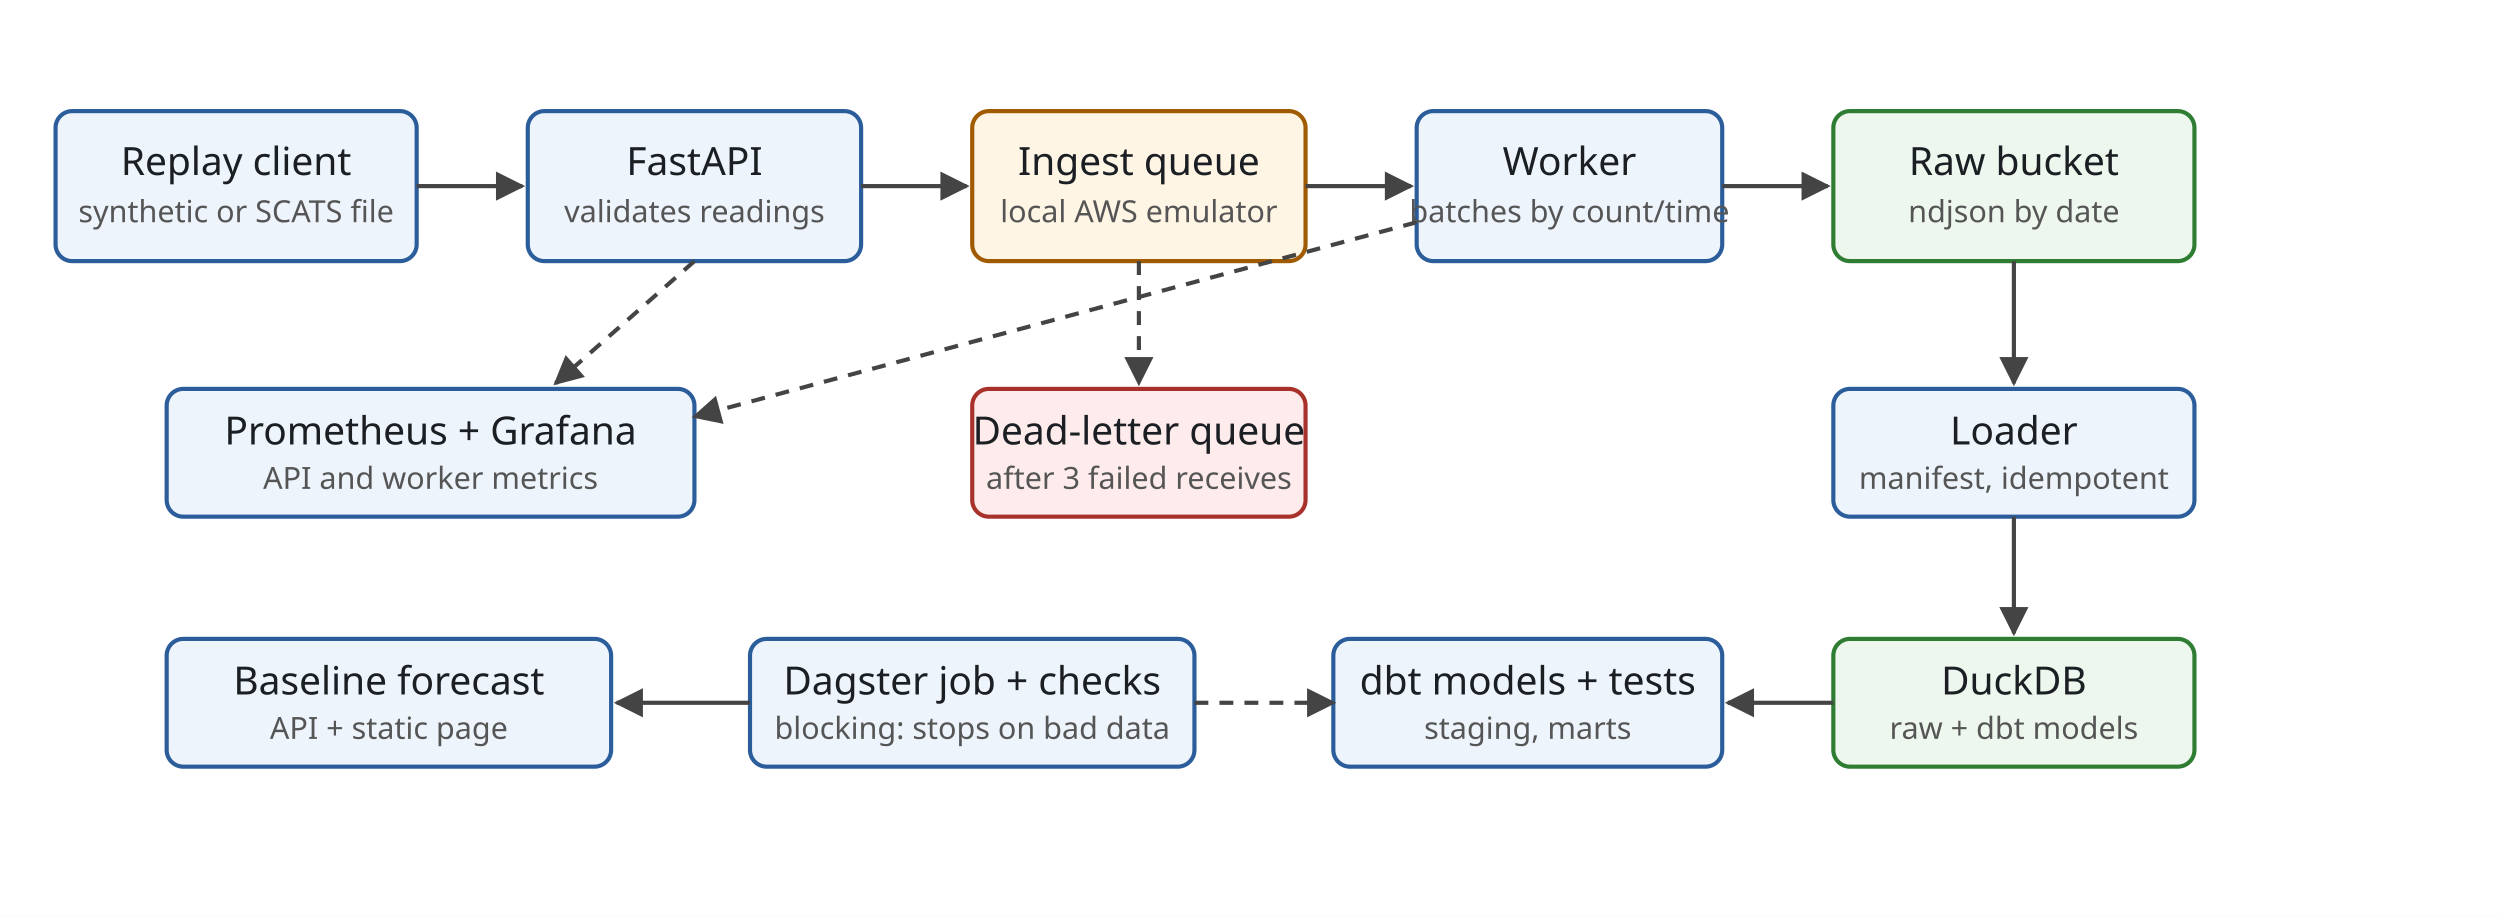
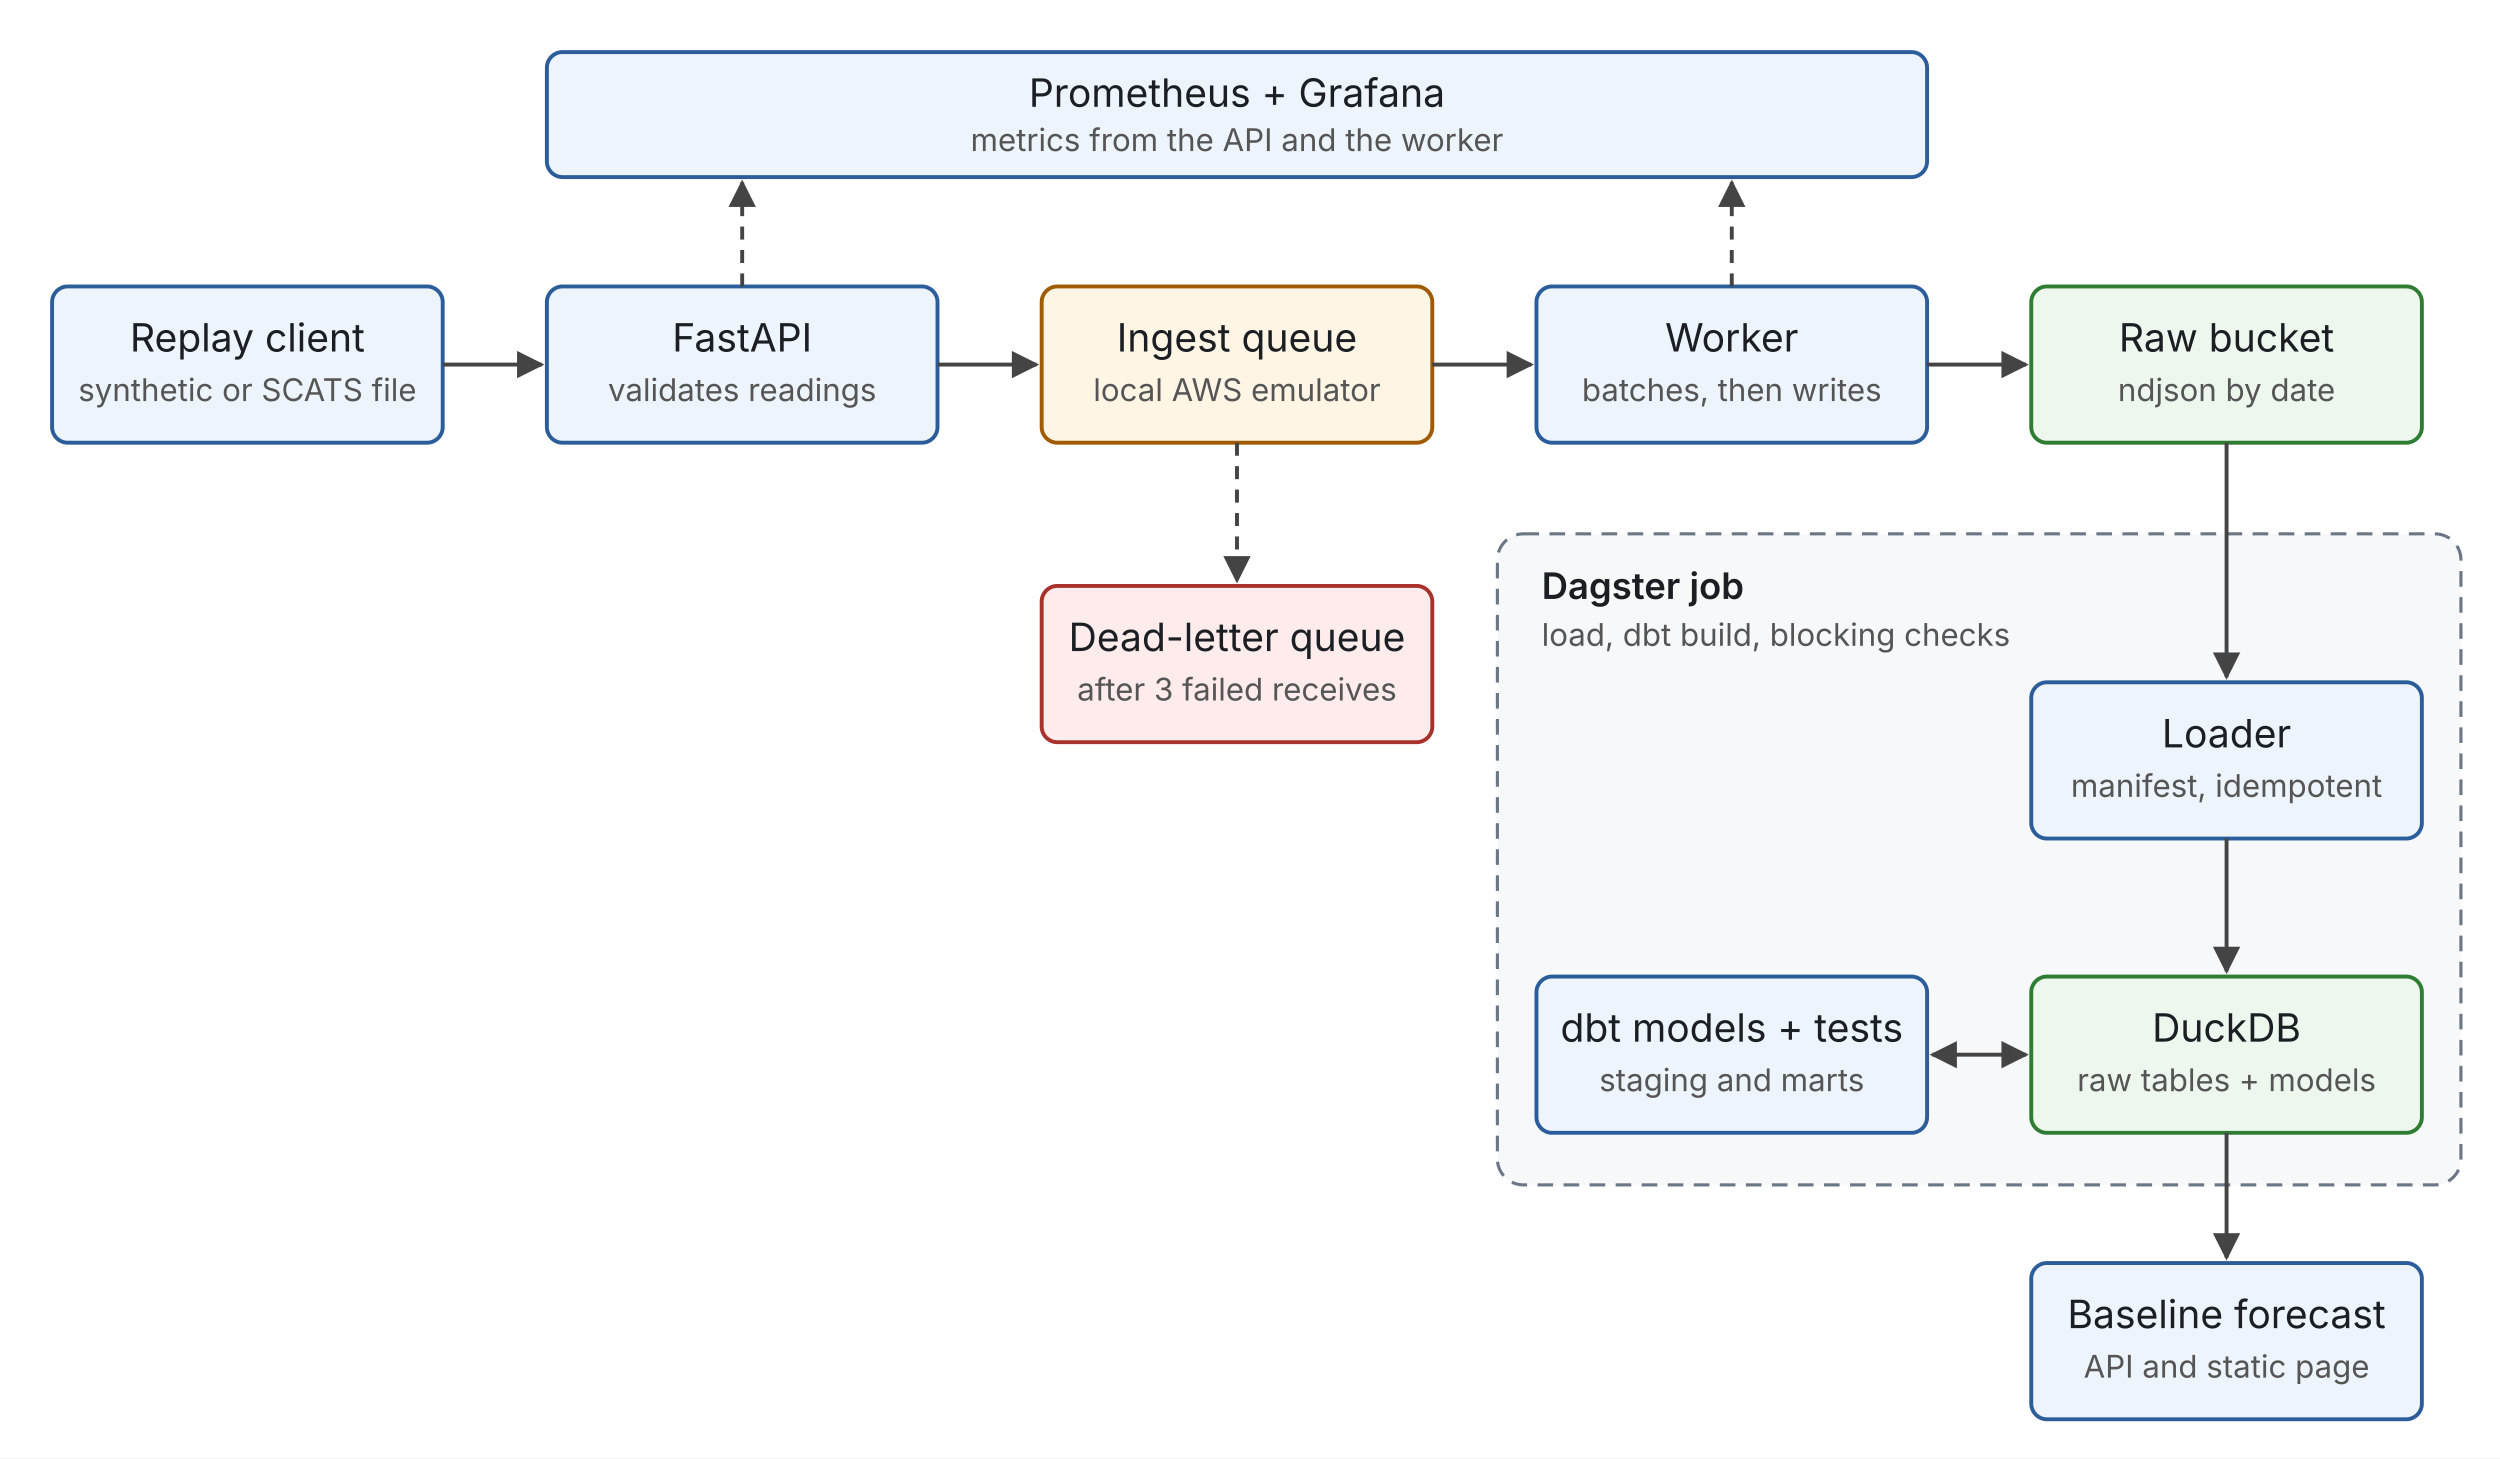
- <svg xmlns="http://www.w3.org/2000/svg" viewBox="0 0 900 330" role="img" aria-labelledby="t d">
+ <svg xmlns="http://www.w3.org/2000/svg" viewBox="0 0 960 560" role="img" aria-labelledby="t d">
  <defs>
    <marker id="a" viewBox="0 0 10 10" refX="9" refY="5" markerWidth="7" markerHeight="7" orient="auto-start-reverse">
      <path d="M0,0 L10,5 L0,10 z" fill="#444" />
    </marker>
    <style>
-       .b { fill:#eef4fb; stroke:#2b5d9b; stroke-width:1.5; rx:6; }
-       .q { fill:#fff5e5; stroke:#a05a00; stroke-width:1.5; rx:6; }
-       .d { fill:#fdeceb; stroke:#a8322b; stroke-width:1.5; rx:6; }
-       .o { fill:#eef7ee; stroke:#2f7d32; stroke-width:1.5; rx:6; }
-       text { font: 14px system-ui, sans-serif; fill:#1b1f23; }
-       .s { font-size: 11px; fill:#555; }
-       line, path.l { stroke:#444; stroke-width:1.5; fill:none; marker-end:url(#a); }
+       .b { fill:#eef4fb; stroke:#2b5d9b; stroke-width:1.5; }
+       .q { fill:#fff5e5; stroke:#a05a00; stroke-width:1.5; }
+       .d { fill:#fdeceb; stroke:#a8322b; stroke-width:1.5; }
+       .o { fill:#eef7ee; stroke:#2f7d32; stroke-width:1.5; }
+       .frame { fill:#f7f8fa; stroke:#6b7785; stroke-width:1.2; stroke-dasharray:6 4; }
+       text { font: 15px system-ui, -apple-system, "Segoe UI", sans-serif; fill:#1b1f23; text-anchor:middle; }
+       .s { font-size: 12px; fill:#555; }
+       .h { font-size: 14px; font-weight:600; text-anchor:start; }
+       .hs { font-size: 12px; fill:#555; text-anchor:start; }
+       .l { stroke:#444; stroke-width:1.5; fill:none; marker-end:url(#a); }
+       .both { marker-start:url(#a); }
      .dash { stroke-dasharray:5 4; }
    </style>
  </defs>
-   <rect width="900" height="330" fill="#ffffff" />
-   <rect class="b" x="20" y="40" width="130" height="54" />
-   <text x="85" y="63" text-anchor="middle">Replay client</text>
-   <text class="s" x="85" y="80" text-anchor="middle">synthetic or SCATS file</text>
-   <rect class="b" x="190" y="40" width="120" height="54" />
-   <text x="250" y="63" text-anchor="middle">FastAPI</text>
-   <text class="s" x="250" y="80" text-anchor="middle">validates readings</text>
-   <rect class="q" x="350" y="40" width="120" height="54" />
-   <text x="410" y="63" text-anchor="middle">Ingest queue</text>
-   <text class="s" x="410" y="80" text-anchor="middle">local AWS emulator</text>
-   <rect class="b" x="510" y="40" width="110" height="54" />
-   <text x="565" y="63" text-anchor="middle">Worker</text>
-   <text class="s" x="565" y="80" text-anchor="middle">batches by count/time</text>
-   <rect class="o" x="660" y="40" width="130" height="54" />
-   <text x="725" y="63" text-anchor="middle">Raw bucket</text>
-   <text class="s" x="725" y="80" text-anchor="middle">ndjson by date</text>
-   <rect class="d" x="350" y="140" width="120" height="46" />
-   <text x="410" y="160" text-anchor="middle">Dead-letter queue</text>
-   <text class="s" x="410" y="176" text-anchor="middle">after 3 failed receives</text>
-   <rect class="b" x="660" y="140" width="130" height="46" />
-   <text x="725" y="160" text-anchor="middle">Loader</text>
-   <text class="s" x="725" y="176" text-anchor="middle">manifest, idempotent</text>
-   <rect class="o" x="660" y="230" width="130" height="46" />
-   <text x="725" y="250" text-anchor="middle">DuckDB</text>
-   <text class="s" x="725" y="266" text-anchor="middle">raw + dbt models</text>
-   <rect class="b" x="480" y="230" width="140" height="46" />
-   <text x="550" y="250" text-anchor="middle">dbt models + tests</text>
-   <text class="s" x="550" y="266" text-anchor="middle">staging, marts</text>
-   <rect class="b" x="270" y="230" width="160" height="46" />
-   <text x="350" y="250" text-anchor="middle">Dagster job + checks</text>
-   <text class="s" x="350" y="266" text-anchor="middle">blocking: stops on bad data</text>
-   <rect class="b" x="60" y="230" width="160" height="46" />
-   <text x="140" y="250" text-anchor="middle">Baseline forecast</text>
-   <text class="s" x="140" y="266" text-anchor="middle">API + static page</text>
-   <rect class="b" x="60" y="140" width="190" height="46" />
-   <text x="155" y="160" text-anchor="middle">Prometheus + Grafana</text>
-   <text class="s" x="155" y="176" text-anchor="middle">API and worker metrics</text>
-   <line x1="150" y1="67" x2="188" y2="67" />
-   <line x1="310" y1="67" x2="348" y2="67" />
-   <line x1="470" y1="67" x2="508" y2="67" />
-   <line x1="620" y1="67" x2="658" y2="67" />
-   <line class="dash" x1="410" y1="94" x2="410" y2="138" />
-   <line x1="725" y1="94" x2="725" y2="138" />
-   <line x1="725" y1="186" x2="725" y2="228" />
-   <line x1="660" y1="253" x2="622" y2="253" />
-   <line class="dash" x1="430" y1="253" x2="480" y2="253" />
-   <line x1="270" y1="253" x2="222" y2="253" />
-   <line class="dash" x1="250" y1="94" x2="200" y2="138" />
-   <line class="dash" x1="510" y1="80" x2="250" y2="150" />
+   <rect width="960" height="560" fill="#ffffff" />
+   <rect class="b" x="210" y="20" width="530" height="48" rx="6" />
+   <text x="475" y="41">Prometheus + Grafana</text>
+   <text class="s" x="475" y="58">metrics from the API and the worker</text>
+   <rect class="b" x="20" y="110" width="150" height="60" rx="6" />
+   <text x="95" y="135">Replay client</text>
+   <text class="s" x="95" y="154">synthetic or SCATS file</text>
+   <rect class="b" x="210" y="110" width="150" height="60" rx="6" />
+   <text x="285" y="135">FastAPI</text>
+   <text class="s" x="285" y="154">validates readings</text>
+   <rect class="q" x="400" y="110" width="150" height="60" rx="6" />
+   <text x="475" y="135">Ingest queue</text>
+   <text class="s" x="475" y="154">local AWS emulator</text>
+   <rect class="b" x="590" y="110" width="150" height="60" rx="6" />
+   <text x="665" y="135">Worker</text>
+   <text class="s" x="665" y="154">batches, then writes</text>
+   <rect class="o" x="780" y="110" width="150" height="60" rx="6" />
+   <text x="855" y="135">Raw bucket</text>
+   <text class="s" x="855" y="154">ndjson by date</text>
+   <path class="l" d="M170,140 H208" />
+   <path class="l" d="M360,140 H398" />
+   <path class="l" d="M550,140 H588" />
+   <path class="l" d="M740,140 H778" />
+   <path class="l dash" d="M285,110 V70" />
+   <path class="l dash" d="M665,110 V70" />
+   <rect class="d" x="400" y="225" width="150" height="60" rx="6" />
+   <text x="475" y="250">Dead-letter queue</text>
+   <text class="s" x="475" y="269">after 3 failed receives</text>
+   <path class="l dash" d="M475,170 V223" />
+   <rect class="frame" x="575" y="205" width="370" height="250" rx="10" />
+   <text class="h" x="592" y="230">Dagster job</text>
+   <text class="hs" x="592" y="248">load, dbt build, blocking checks</text>
+   <rect class="b" x="780" y="262" width="150" height="60" rx="6" />
+   <text x="855" y="287">Loader</text>
+   <text class="s" x="855" y="306">manifest, idempotent</text>
+   <rect class="o" x="780" y="375" width="150" height="60" rx="6" />
+   <text x="855" y="400">DuckDB</text>
+   <text class="s" x="855" y="419">raw tables + models</text>
+   <rect class="b" x="590" y="375" width="150" height="60" rx="6" />
+   <text x="665" y="400">dbt models + tests</text>
+   <text class="s" x="665" y="419">staging and marts</text>
+   <path class="l" d="M855,170 V260" />
+   <path class="l" d="M855,322 V373" />
+   <path class="l both" d="M742,405 H778" />
+   <rect class="b" x="780" y="485" width="150" height="60" rx="6" />
+   <text x="855" y="510">Baseline forecast</text>
+   <text class="s" x="855" y="529">API and static page</text>
+   <path class="l" d="M855,435 V483" />
</svg>
